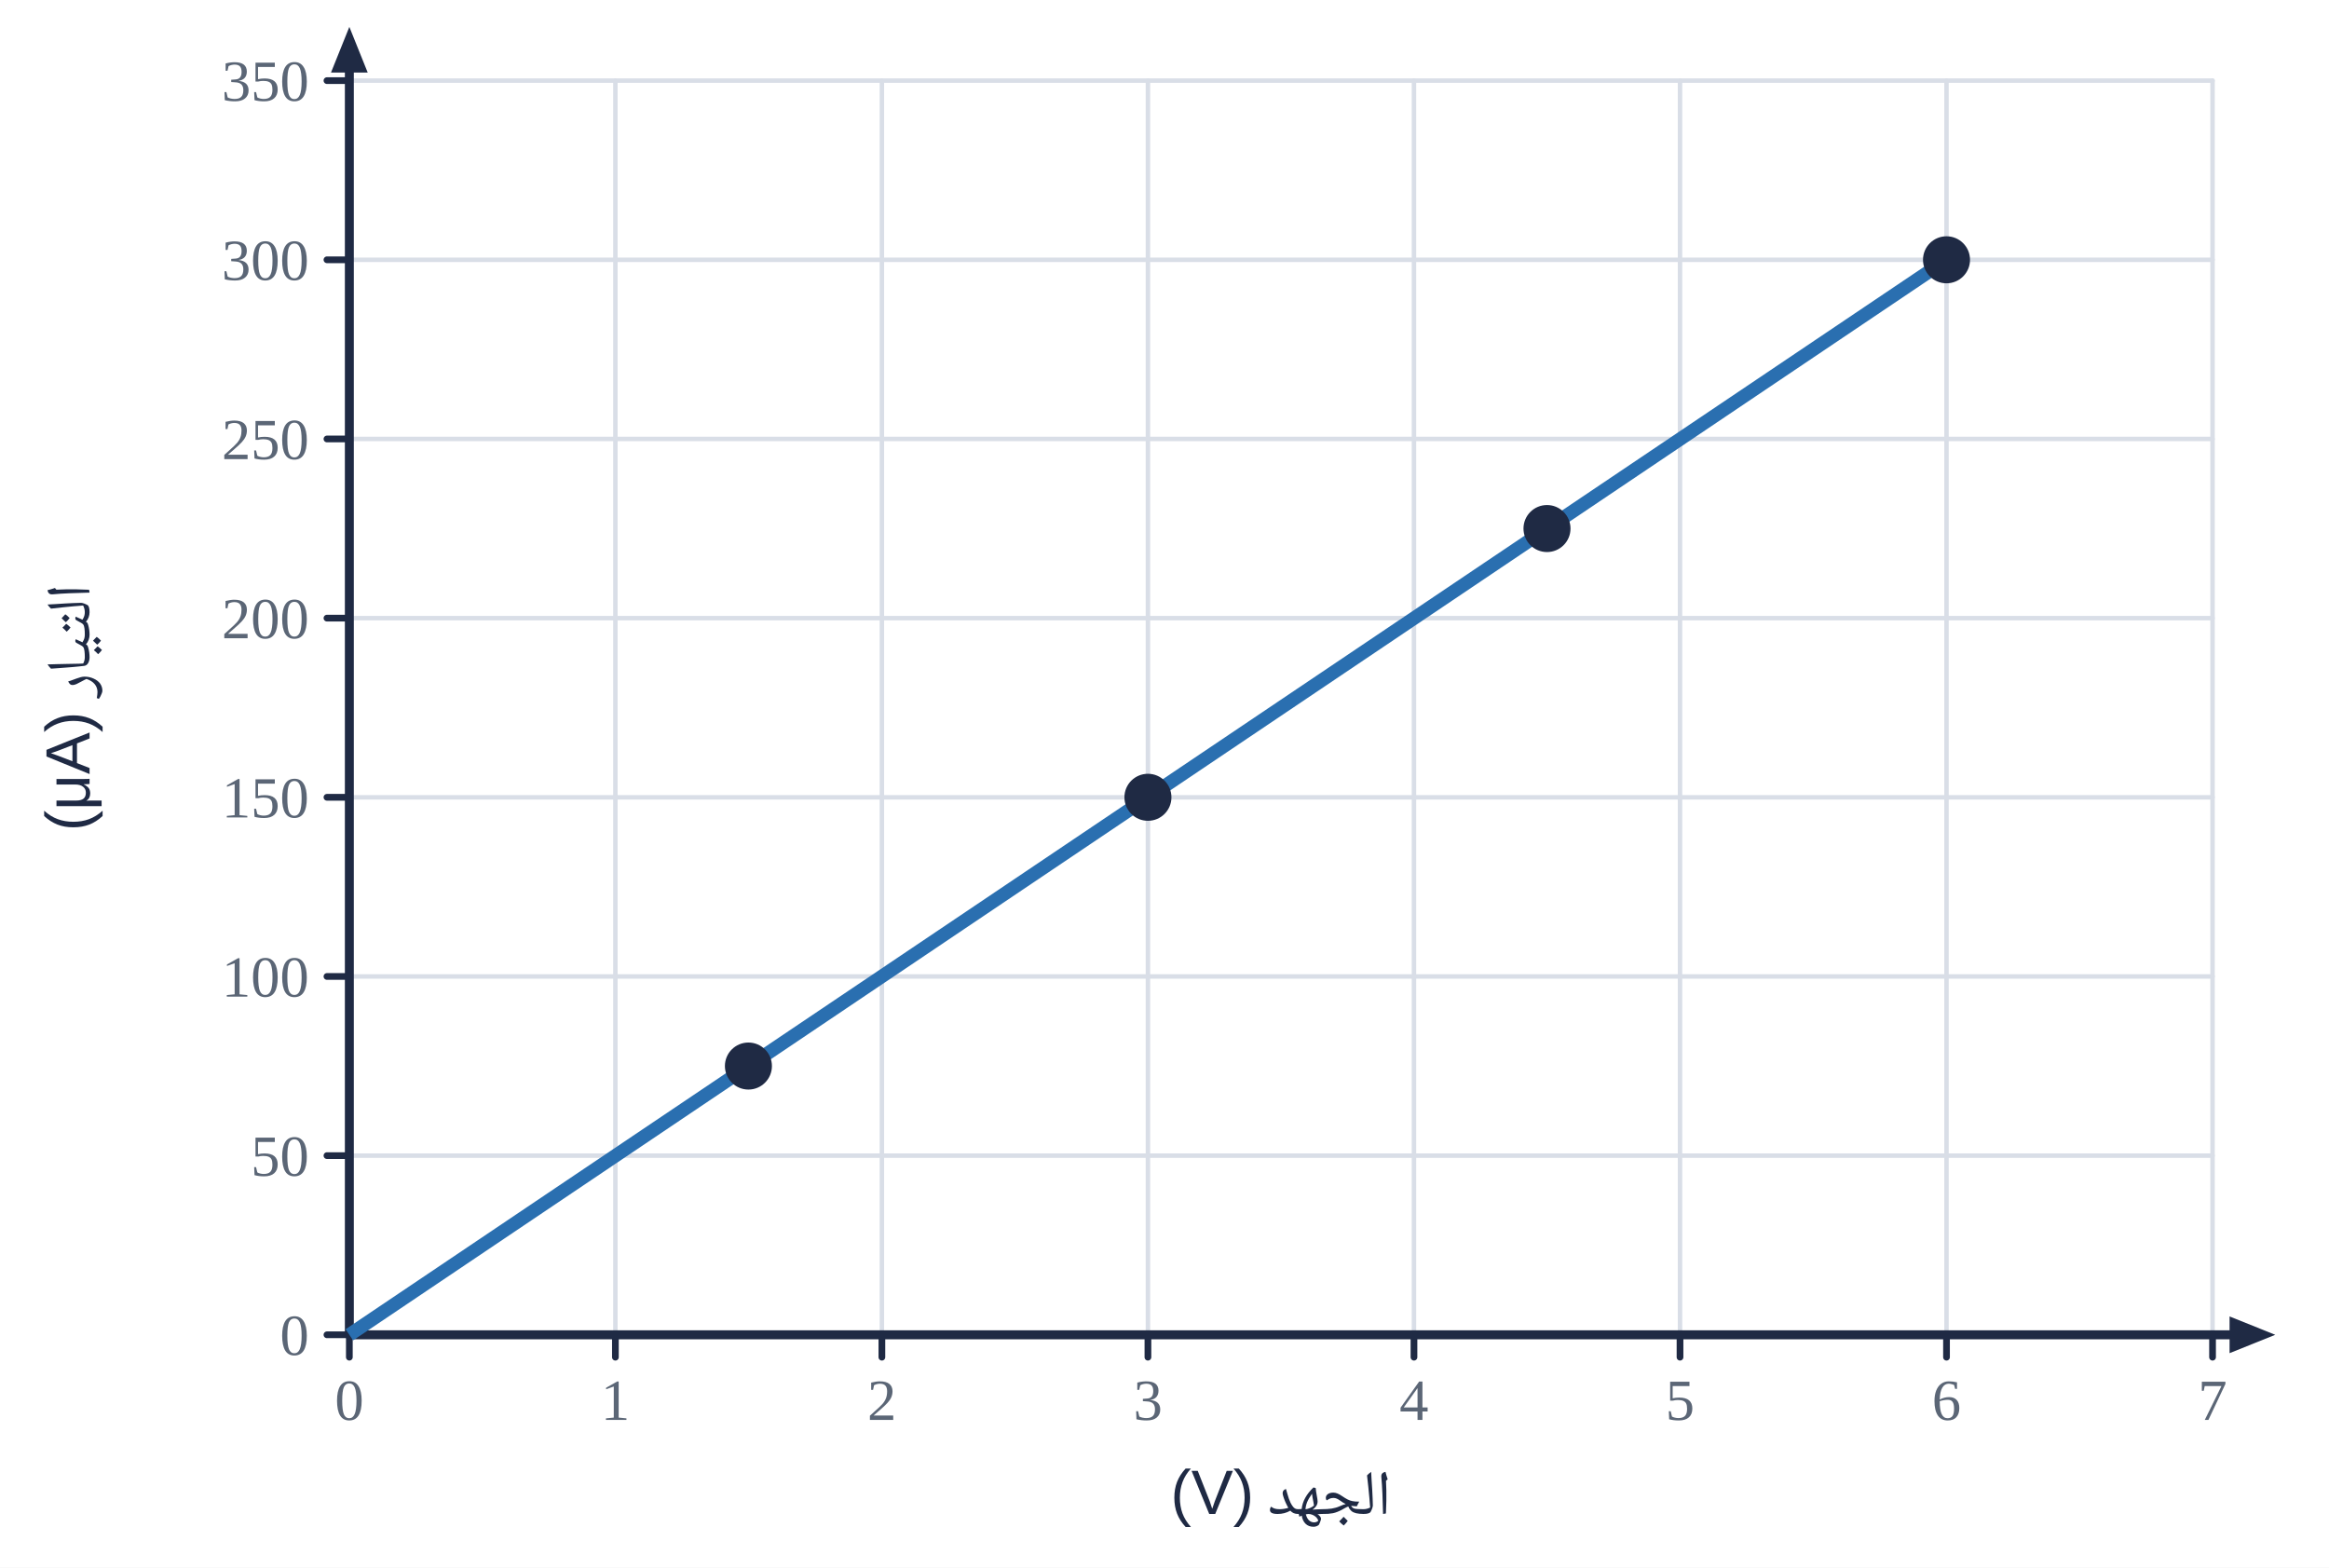
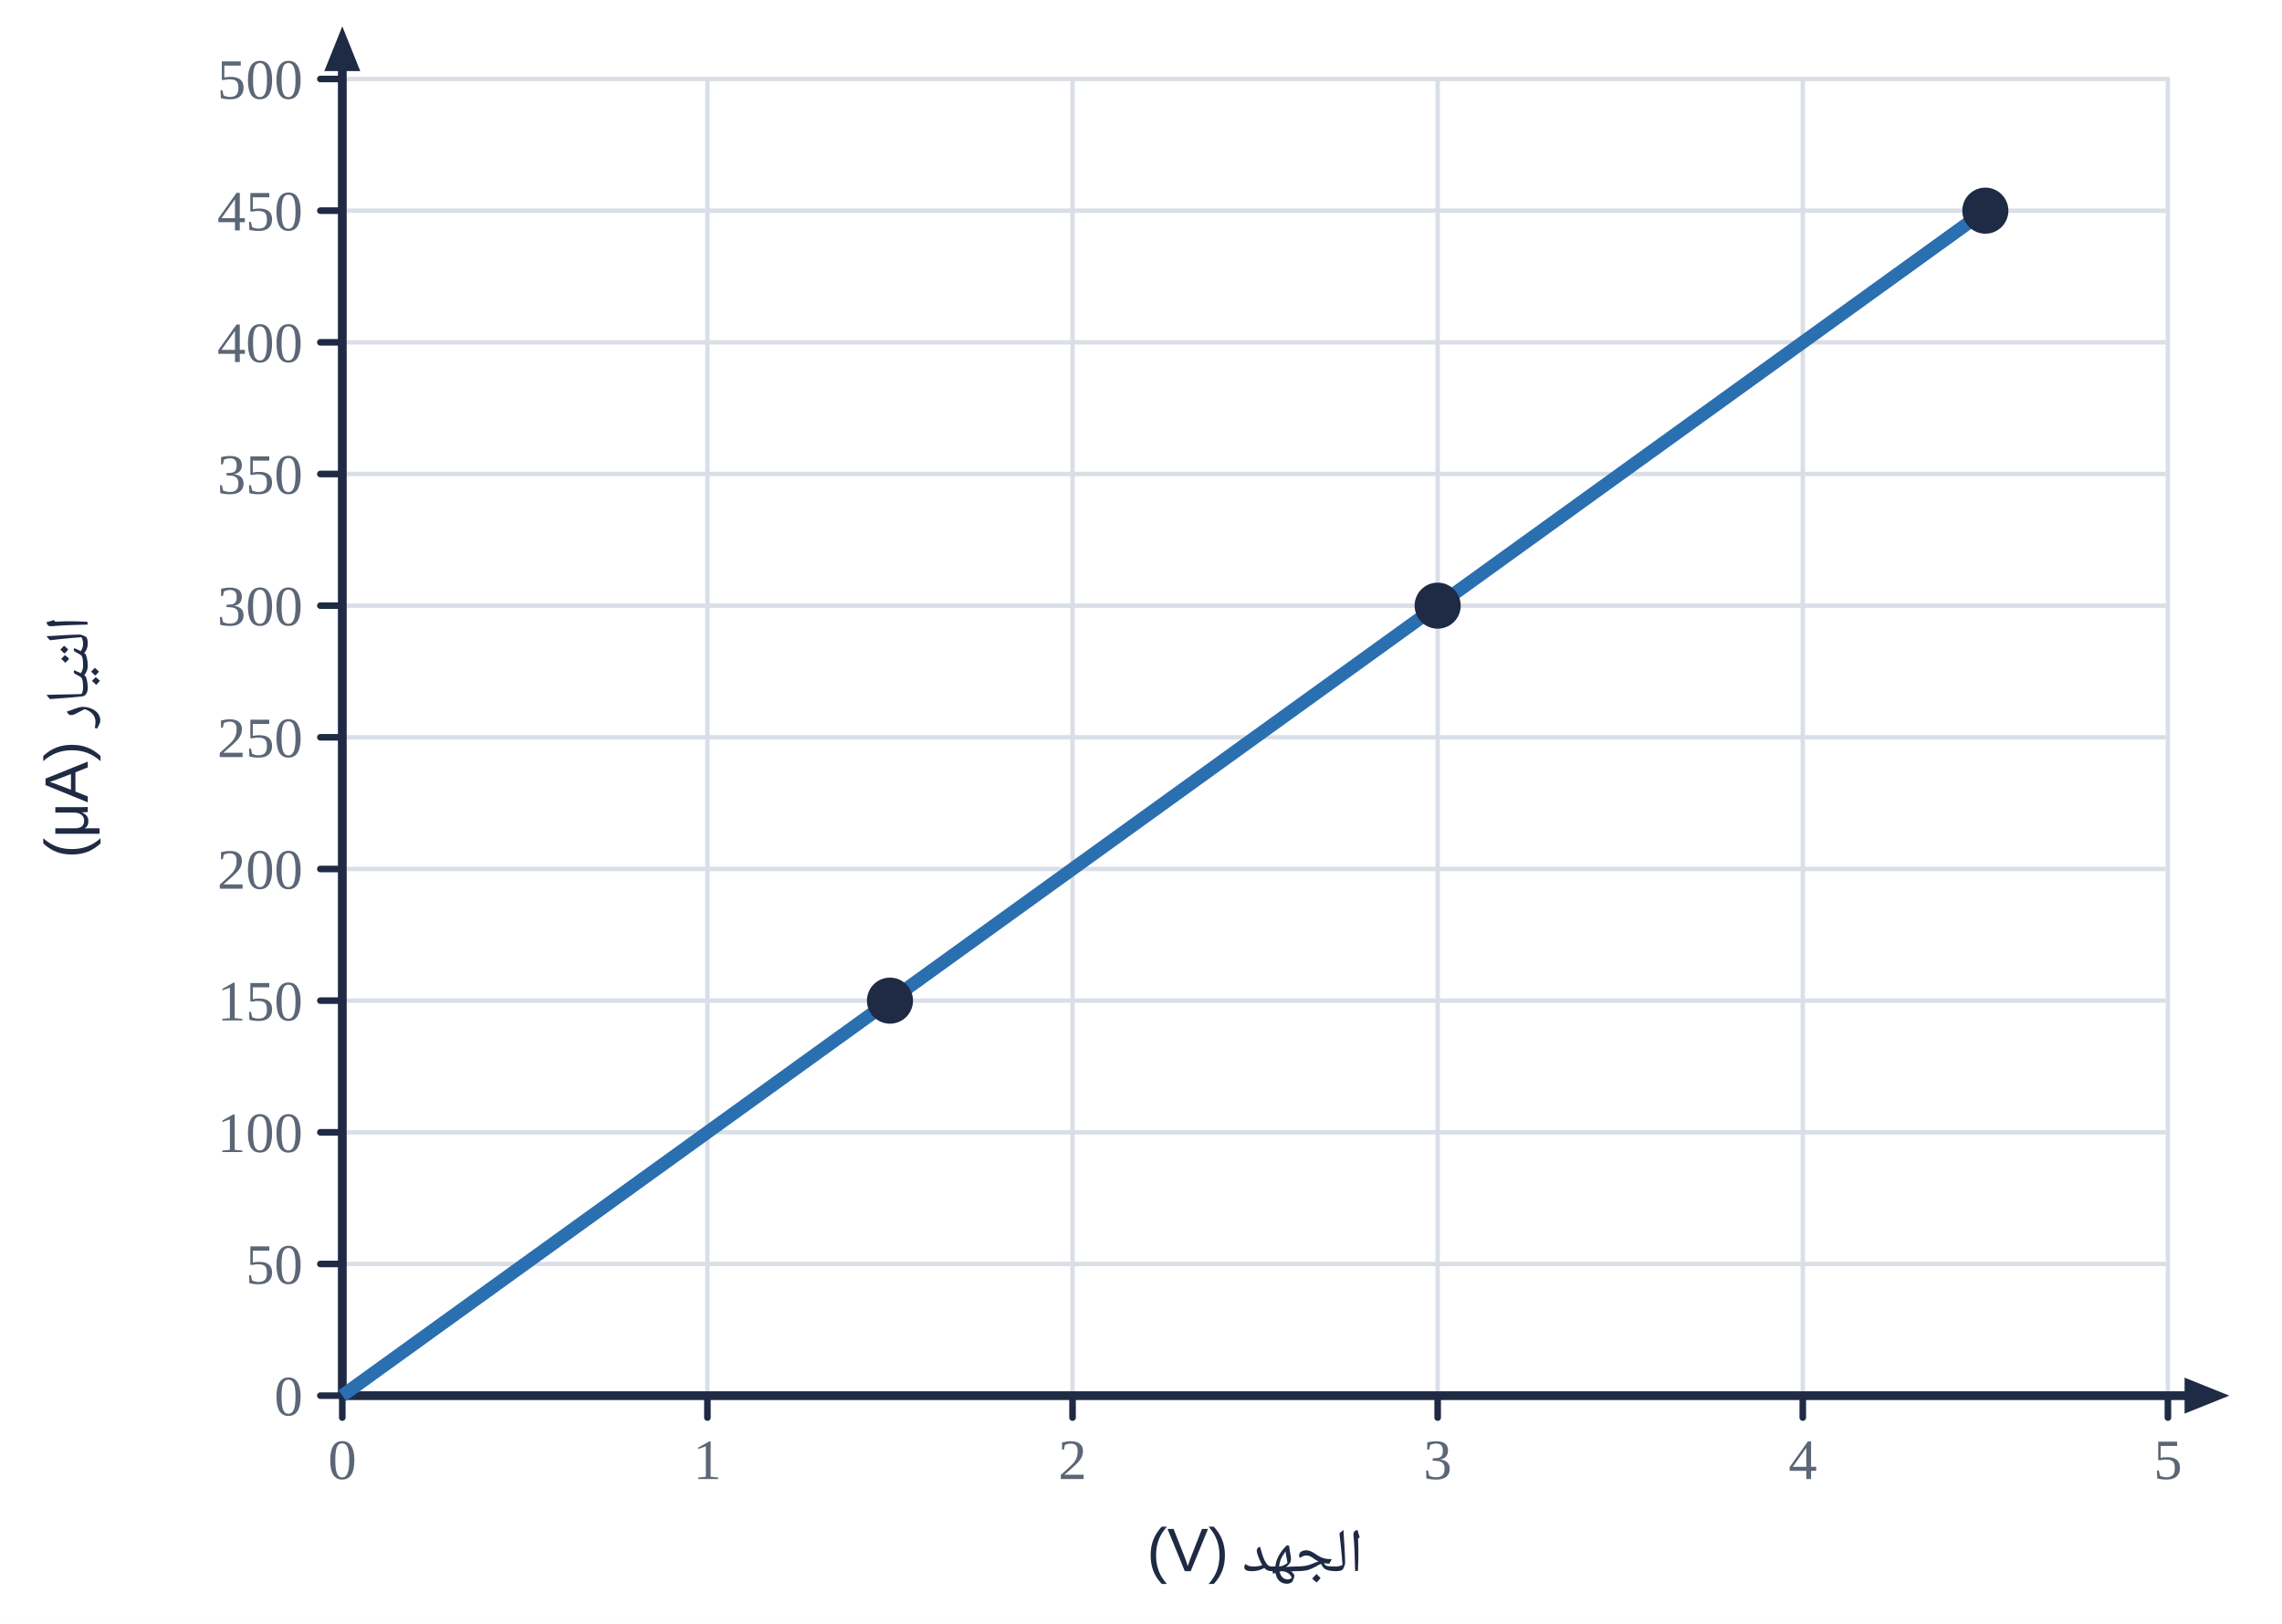
- <svg xmlns="http://www.w3.org/2000/svg" viewBox="0 0 520 350" width="520" height="350">
-   <rect width="520" height="350" fill="#fff" />
-   <line x1="78.0" y1="18.0" x2="78.0" y2="298.0" stroke="#d9dee7" stroke-width="1" stroke-linecap="round" />
-   <line x1="137.4" y1="18.0" x2="137.4" y2="298.0" stroke="#d9dee7" stroke-width="1" stroke-linecap="round" />
-   <line x1="196.9" y1="18.0" x2="196.9" y2="298.0" stroke="#d9dee7" stroke-width="1" stroke-linecap="round" />
-   <line x1="256.3" y1="18.0" x2="256.3" y2="298.0" stroke="#d9dee7" stroke-width="1" stroke-linecap="round" />
-   <line x1="315.7" y1="18.0" x2="315.7" y2="298.0" stroke="#d9dee7" stroke-width="1" stroke-linecap="round" />
-   <line x1="375.1" y1="18.0" x2="375.1" y2="298.0" stroke="#d9dee7" stroke-width="1" stroke-linecap="round" />
-   <line x1="434.6" y1="18.0" x2="434.6" y2="298.0" stroke="#d9dee7" stroke-width="1" stroke-linecap="round" />
-   <line x1="494.0" y1="18.0" x2="494.0" y2="298.0" stroke="#d9dee7" stroke-width="1" stroke-linecap="round" />
-   <line x1="78.0" y1="298.0" x2="494.0" y2="298.0" stroke="#d9dee7" stroke-width="1" stroke-linecap="round" />
+ <svg xmlns="http://www.w3.org/2000/svg" viewBox="0 0 520 370" width="520" height="370">
+   <rect width="520" height="370" fill="#fff" />
+   <line x1="78.0" y1="18.0" x2="78.0" y2="318.0" stroke="#d9dee7" stroke-width="1" stroke-linecap="round" />
+   <line x1="161.2" y1="18.0" x2="161.2" y2="318.0" stroke="#d9dee7" stroke-width="1" stroke-linecap="round" />
+   <line x1="244.4" y1="18.0" x2="244.4" y2="318.0" stroke="#d9dee7" stroke-width="1" stroke-linecap="round" />
+   <line x1="327.6" y1="18.0" x2="327.6" y2="318.0" stroke="#d9dee7" stroke-width="1" stroke-linecap="round" />
+   <line x1="410.8" y1="18.0" x2="410.8" y2="318.0" stroke="#d9dee7" stroke-width="1" stroke-linecap="round" />
+   <line x1="494.0" y1="18.0" x2="494.0" y2="318.0" stroke="#d9dee7" stroke-width="1" stroke-linecap="round" />
+   <line x1="78.0" y1="318.0" x2="494.0" y2="318.0" stroke="#d9dee7" stroke-width="1" stroke-linecap="round" />
+   <line x1="78.0" y1="288.0" x2="494.0" y2="288.0" stroke="#d9dee7" stroke-width="1" stroke-linecap="round" />
  <line x1="78.0" y1="258.0" x2="494.0" y2="258.0" stroke="#d9dee7" stroke-width="1" stroke-linecap="round" />
-   <line x1="78.0" y1="218.0" x2="494.0" y2="218.0" stroke="#d9dee7" stroke-width="1" stroke-linecap="round" />
-   <line x1="78.0" y1="178.0" x2="494.0" y2="178.0" stroke="#d9dee7" stroke-width="1" stroke-linecap="round" />
+   <line x1="78.0" y1="228.0" x2="494.0" y2="228.0" stroke="#d9dee7" stroke-width="1" stroke-linecap="round" />
+   <line x1="78.0" y1="198.0" x2="494.0" y2="198.0" stroke="#d9dee7" stroke-width="1" stroke-linecap="round" />
+   <line x1="78.0" y1="168.0" x2="494.0" y2="168.0" stroke="#d9dee7" stroke-width="1" stroke-linecap="round" />
  <line x1="78.0" y1="138.0" x2="494.0" y2="138.0" stroke="#d9dee7" stroke-width="1" stroke-linecap="round" />
-   <line x1="78.0" y1="98.0" x2="494.0" y2="98.0" stroke="#d9dee7" stroke-width="1" stroke-linecap="round" />
-   <line x1="78.0" y1="58.0" x2="494.0" y2="58.0" stroke="#d9dee7" stroke-width="1" stroke-linecap="round" />
+   <line x1="78.0" y1="108.0" x2="494.0" y2="108.0" stroke="#d9dee7" stroke-width="1" stroke-linecap="round" />
+   <line x1="78.0" y1="78.0" x2="494.0" y2="78.0" stroke="#d9dee7" stroke-width="1" stroke-linecap="round" />
+   <line x1="78.0" y1="48.0" x2="494.0" y2="48.0" stroke="#d9dee7" stroke-width="1" stroke-linecap="round" />
  <line x1="78.0" y1="18.0" x2="494.0" y2="18.0" stroke="#d9dee7" stroke-width="1" stroke-linecap="round" />
-   <line x1="78.0" y1="298.0" x2="501.4" y2="298.0" stroke="#1f2a44" stroke-width="2" stroke-linecap="round" />
-   <polygon points="508.0,298.0 497.8,302.1 497.8,293.9" fill="#1f2a44" />
-   <line x1="78.0" y1="298.0" x2="78.0" y2="12.6" stroke="#1f2a44" stroke-width="2" stroke-linecap="round" />
+   <line x1="78.0" y1="318.0" x2="501.4" y2="318.0" stroke="#1f2a44" stroke-width="2" stroke-linecap="round" />
+   <polygon points="508.0,318.0 497.8,322.1 497.8,313.9" fill="#1f2a44" />
+   <line x1="78.0" y1="318.0" x2="78.0" y2="12.6" stroke="#1f2a44" stroke-width="2" stroke-linecap="round" />
  <polygon points="78.0,6.0 82.1,16.2 73.9,16.2" fill="#1f2a44" />
-   <line x1="78.0" y1="298.0" x2="78.0" y2="303.0" stroke="#1f2a44" stroke-width="1.5" stroke-linecap="round" />
-   <text x="78.0" y="317.0" text-anchor="middle" font-size="13" fill="#5b6676" font-weight="normal" font-family="'Times New Roman',Times,serif">0</text>
-   <line x1="137.4" y1="298.0" x2="137.4" y2="303.0" stroke="#1f2a44" stroke-width="1.5" stroke-linecap="round" />
-   <text x="137.4" y="317.0" text-anchor="middle" font-size="13" fill="#5b6676" font-weight="normal" font-family="'Times New Roman',Times,serif">1</text>
-   <line x1="196.9" y1="298.0" x2="196.9" y2="303.0" stroke="#1f2a44" stroke-width="1.5" stroke-linecap="round" />
-   <text x="196.9" y="317.0" text-anchor="middle" font-size="13" fill="#5b6676" font-weight="normal" font-family="'Times New Roman',Times,serif">2</text>
-   <line x1="256.3" y1="298.0" x2="256.3" y2="303.0" stroke="#1f2a44" stroke-width="1.5" stroke-linecap="round" />
-   <text x="256.3" y="317.0" text-anchor="middle" font-size="13" fill="#5b6676" font-weight="normal" font-family="'Times New Roman',Times,serif">3</text>
-   <line x1="315.7" y1="298.0" x2="315.7" y2="303.0" stroke="#1f2a44" stroke-width="1.5" stroke-linecap="round" />
-   <text x="315.7" y="317.0" text-anchor="middle" font-size="13" fill="#5b6676" font-weight="normal" font-family="'Times New Roman',Times,serif">4</text>
-   <line x1="375.1" y1="298.0" x2="375.1" y2="303.0" stroke="#1f2a44" stroke-width="1.5" stroke-linecap="round" />
-   <text x="375.1" y="317.0" text-anchor="middle" font-size="13" fill="#5b6676" font-weight="normal" font-family="'Times New Roman',Times,serif">5</text>
-   <line x1="434.6" y1="298.0" x2="434.6" y2="303.0" stroke="#1f2a44" stroke-width="1.5" stroke-linecap="round" />
-   <text x="434.6" y="317.0" text-anchor="middle" font-size="13" fill="#5b6676" font-weight="normal" font-family="'Times New Roman',Times,serif">6</text>
-   <line x1="494.0" y1="298.0" x2="494.0" y2="303.0" stroke="#1f2a44" stroke-width="1.5" stroke-linecap="round" />
-   <text x="494.0" y="317.0" text-anchor="middle" font-size="13" fill="#5b6676" font-weight="normal" font-family="'Times New Roman',Times,serif">7</text>
-   <line x1="73.0" y1="298.0" x2="78.0" y2="298.0" stroke="#1f2a44" stroke-width="1.5" stroke-linecap="round" />
-   <text x="69.0" y="302.5" text-anchor="end" font-size="13" fill="#5b6676" font-weight="normal" font-family="'Times New Roman',Times,serif">0</text>
+   <line x1="78.0" y1="318.0" x2="78.0" y2="323.0" stroke="#1f2a44" stroke-width="1.5" stroke-linecap="round" />
+   <text x="78.0" y="337.0" text-anchor="middle" font-size="13" fill="#5b6676" font-weight="normal" font-family="'Times New Roman',Times,serif">0</text>
+   <line x1="161.2" y1="318.0" x2="161.2" y2="323.0" stroke="#1f2a44" stroke-width="1.5" stroke-linecap="round" />
+   <text x="161.2" y="337.0" text-anchor="middle" font-size="13" fill="#5b6676" font-weight="normal" font-family="'Times New Roman',Times,serif">1</text>
+   <line x1="244.4" y1="318.0" x2="244.4" y2="323.0" stroke="#1f2a44" stroke-width="1.5" stroke-linecap="round" />
+   <text x="244.4" y="337.0" text-anchor="middle" font-size="13" fill="#5b6676" font-weight="normal" font-family="'Times New Roman',Times,serif">2</text>
+   <line x1="327.6" y1="318.0" x2="327.6" y2="323.0" stroke="#1f2a44" stroke-width="1.5" stroke-linecap="round" />
+   <text x="327.6" y="337.0" text-anchor="middle" font-size="13" fill="#5b6676" font-weight="normal" font-family="'Times New Roman',Times,serif">3</text>
+   <line x1="410.8" y1="318.0" x2="410.8" y2="323.0" stroke="#1f2a44" stroke-width="1.5" stroke-linecap="round" />
+   <text x="410.8" y="337.0" text-anchor="middle" font-size="13" fill="#5b6676" font-weight="normal" font-family="'Times New Roman',Times,serif">4</text>
+   <line x1="494.0" y1="318.0" x2="494.0" y2="323.0" stroke="#1f2a44" stroke-width="1.5" stroke-linecap="round" />
+   <text x="494.0" y="337.0" text-anchor="middle" font-size="13" fill="#5b6676" font-weight="normal" font-family="'Times New Roman',Times,serif">5</text>
+   <line x1="73.0" y1="318.0" x2="78.0" y2="318.0" stroke="#1f2a44" stroke-width="1.5" stroke-linecap="round" />
+   <text x="69.0" y="322.5" text-anchor="end" font-size="13" fill="#5b6676" font-weight="normal" font-family="'Times New Roman',Times,serif">0</text>
+   <line x1="73.0" y1="288.0" x2="78.0" y2="288.0" stroke="#1f2a44" stroke-width="1.5" stroke-linecap="round" />
+   <text x="69.0" y="292.5" text-anchor="end" font-size="13" fill="#5b6676" font-weight="normal" font-family="'Times New Roman',Times,serif">50</text>
  <line x1="73.0" y1="258.0" x2="78.0" y2="258.0" stroke="#1f2a44" stroke-width="1.5" stroke-linecap="round" />
-   <text x="69.0" y="262.5" text-anchor="end" font-size="13" fill="#5b6676" font-weight="normal" font-family="'Times New Roman',Times,serif">50</text>
-   <line x1="73.0" y1="218.0" x2="78.0" y2="218.0" stroke="#1f2a44" stroke-width="1.5" stroke-linecap="round" />
-   <text x="69.0" y="222.5" text-anchor="end" font-size="13" fill="#5b6676" font-weight="normal" font-family="'Times New Roman',Times,serif">100</text>
-   <line x1="73.0" y1="178.0" x2="78.0" y2="178.0" stroke="#1f2a44" stroke-width="1.5" stroke-linecap="round" />
-   <text x="69.0" y="182.5" text-anchor="end" font-size="13" fill="#5b6676" font-weight="normal" font-family="'Times New Roman',Times,serif">150</text>
+   <text x="69.0" y="262.5" text-anchor="end" font-size="13" fill="#5b6676" font-weight="normal" font-family="'Times New Roman',Times,serif">100</text>
+   <line x1="73.0" y1="228.0" x2="78.0" y2="228.0" stroke="#1f2a44" stroke-width="1.5" stroke-linecap="round" />
+   <text x="69.0" y="232.5" text-anchor="end" font-size="13" fill="#5b6676" font-weight="normal" font-family="'Times New Roman',Times,serif">150</text>
+   <line x1="73.0" y1="198.0" x2="78.0" y2="198.0" stroke="#1f2a44" stroke-width="1.5" stroke-linecap="round" />
+   <text x="69.0" y="202.5" text-anchor="end" font-size="13" fill="#5b6676" font-weight="normal" font-family="'Times New Roman',Times,serif">200</text>
+   <line x1="73.0" y1="168.0" x2="78.0" y2="168.0" stroke="#1f2a44" stroke-width="1.5" stroke-linecap="round" />
+   <text x="69.0" y="172.5" text-anchor="end" font-size="13" fill="#5b6676" font-weight="normal" font-family="'Times New Roman',Times,serif">250</text>
  <line x1="73.0" y1="138.0" x2="78.0" y2="138.0" stroke="#1f2a44" stroke-width="1.5" stroke-linecap="round" />
-   <text x="69.0" y="142.5" text-anchor="end" font-size="13" fill="#5b6676" font-weight="normal" font-family="'Times New Roman',Times,serif">200</text>
-   <line x1="73.0" y1="98.0" x2="78.0" y2="98.0" stroke="#1f2a44" stroke-width="1.5" stroke-linecap="round" />
-   <text x="69.0" y="102.5" text-anchor="end" font-size="13" fill="#5b6676" font-weight="normal" font-family="'Times New Roman',Times,serif">250</text>
-   <line x1="73.0" y1="58.0" x2="78.0" y2="58.0" stroke="#1f2a44" stroke-width="1.5" stroke-linecap="round" />
-   <text x="69.0" y="62.5" text-anchor="end" font-size="13" fill="#5b6676" font-weight="normal" font-family="'Times New Roman',Times,serif">300</text>
+   <text x="69.0" y="142.5" text-anchor="end" font-size="13" fill="#5b6676" font-weight="normal" font-family="'Times New Roman',Times,serif">300</text>
+   <line x1="73.0" y1="108.0" x2="78.0" y2="108.0" stroke="#1f2a44" stroke-width="1.5" stroke-linecap="round" />
+   <text x="69.0" y="112.5" text-anchor="end" font-size="13" fill="#5b6676" font-weight="normal" font-family="'Times New Roman',Times,serif">350</text>
+   <line x1="73.0" y1="78.0" x2="78.0" y2="78.0" stroke="#1f2a44" stroke-width="1.5" stroke-linecap="round" />
+   <text x="69.0" y="82.5" text-anchor="end" font-size="13" fill="#5b6676" font-weight="normal" font-family="'Times New Roman',Times,serif">400</text>
+   <line x1="73.0" y1="48.0" x2="78.0" y2="48.0" stroke="#1f2a44" stroke-width="1.5" stroke-linecap="round" />
+   <text x="69.0" y="52.5" text-anchor="end" font-size="13" fill="#5b6676" font-weight="normal" font-family="'Times New Roman',Times,serif">450</text>
  <line x1="73.0" y1="18.0" x2="78.0" y2="18.0" stroke="#1f2a44" stroke-width="1.5" stroke-linecap="round" />
-   <text x="69.0" y="22.5" text-anchor="end" font-size="13" fill="#5b6676" font-weight="normal" font-family="'Times New Roman',Times,serif">350</text>
-   <text x="286.0" y="338.0" text-anchor="middle" font-size="14" fill="#1f2a44" font-weight="normal" font-family="'IBM Plex Sans Arabic','Noto Naskh Arabic',Tahoma,Arial,sans-serif" direction="rtl">الجهد (V)</text>
-   <text x="20.0" y="158.0" text-anchor="middle" font-size="14" fill="#1f2a44" font-weight="normal" font-family="'IBM Plex Sans Arabic','Noto Naskh Arabic',Tahoma,Arial,sans-serif" direction="rtl" transform="rotate(-90 20 158.0)">التيار (μA)</text>
-   <polyline points="78.0,298.0 434.6,58.0" fill="none" stroke="#2a6fb0" stroke-width="3" stroke-linejoin="round" />
-   <circle cx="167.1" cy="238.0" r="4.5" fill="#1f2a44" stroke="#1f2a44" stroke-width="1.5" />
-   <circle cx="256.3" cy="178.0" r="4.5" fill="#1f2a44" stroke="#1f2a44" stroke-width="1.5" />
-   <circle cx="345.4" cy="118.0" r="4.5" fill="#1f2a44" stroke="#1f2a44" stroke-width="1.5" />
-   <circle cx="434.6" cy="58.0" r="4.5" fill="#1f2a44" stroke="#1f2a44" stroke-width="1.5" />
+   <text x="69.0" y="22.5" text-anchor="end" font-size="13" fill="#5b6676" font-weight="normal" font-family="'Times New Roman',Times,serif">500</text>
+   <text x="286.0" y="358.0" text-anchor="middle" font-size="14" fill="#1f2a44" font-weight="normal" font-family="'IBM Plex Sans Arabic','Noto Naskh Arabic',Tahoma,Arial,sans-serif" direction="rtl">الجهد (V)</text>
+   <text x="20.0" y="168.0" text-anchor="middle" font-size="14" fill="#1f2a44" font-weight="normal" font-family="'IBM Plex Sans Arabic','Noto Naskh Arabic',Tahoma,Arial,sans-serif" direction="rtl" transform="rotate(-90 20 168.0)">التيار (μA)</text>
+   <polyline points="78.0,318.0 452.4,48.0" fill="none" stroke="#2a6fb0" stroke-width="3" stroke-linejoin="round" />
+   <circle cx="202.8" cy="228.0" r="4.5" fill="#1f2a44" stroke="#1f2a44" stroke-width="1.5" />
+   <circle cx="327.6" cy="138.0" r="4.5" fill="#1f2a44" stroke="#1f2a44" stroke-width="1.5" />
+   <circle cx="452.4" cy="48.0" r="4.5" fill="#1f2a44" stroke="#1f2a44" stroke-width="1.5" />
</svg>
